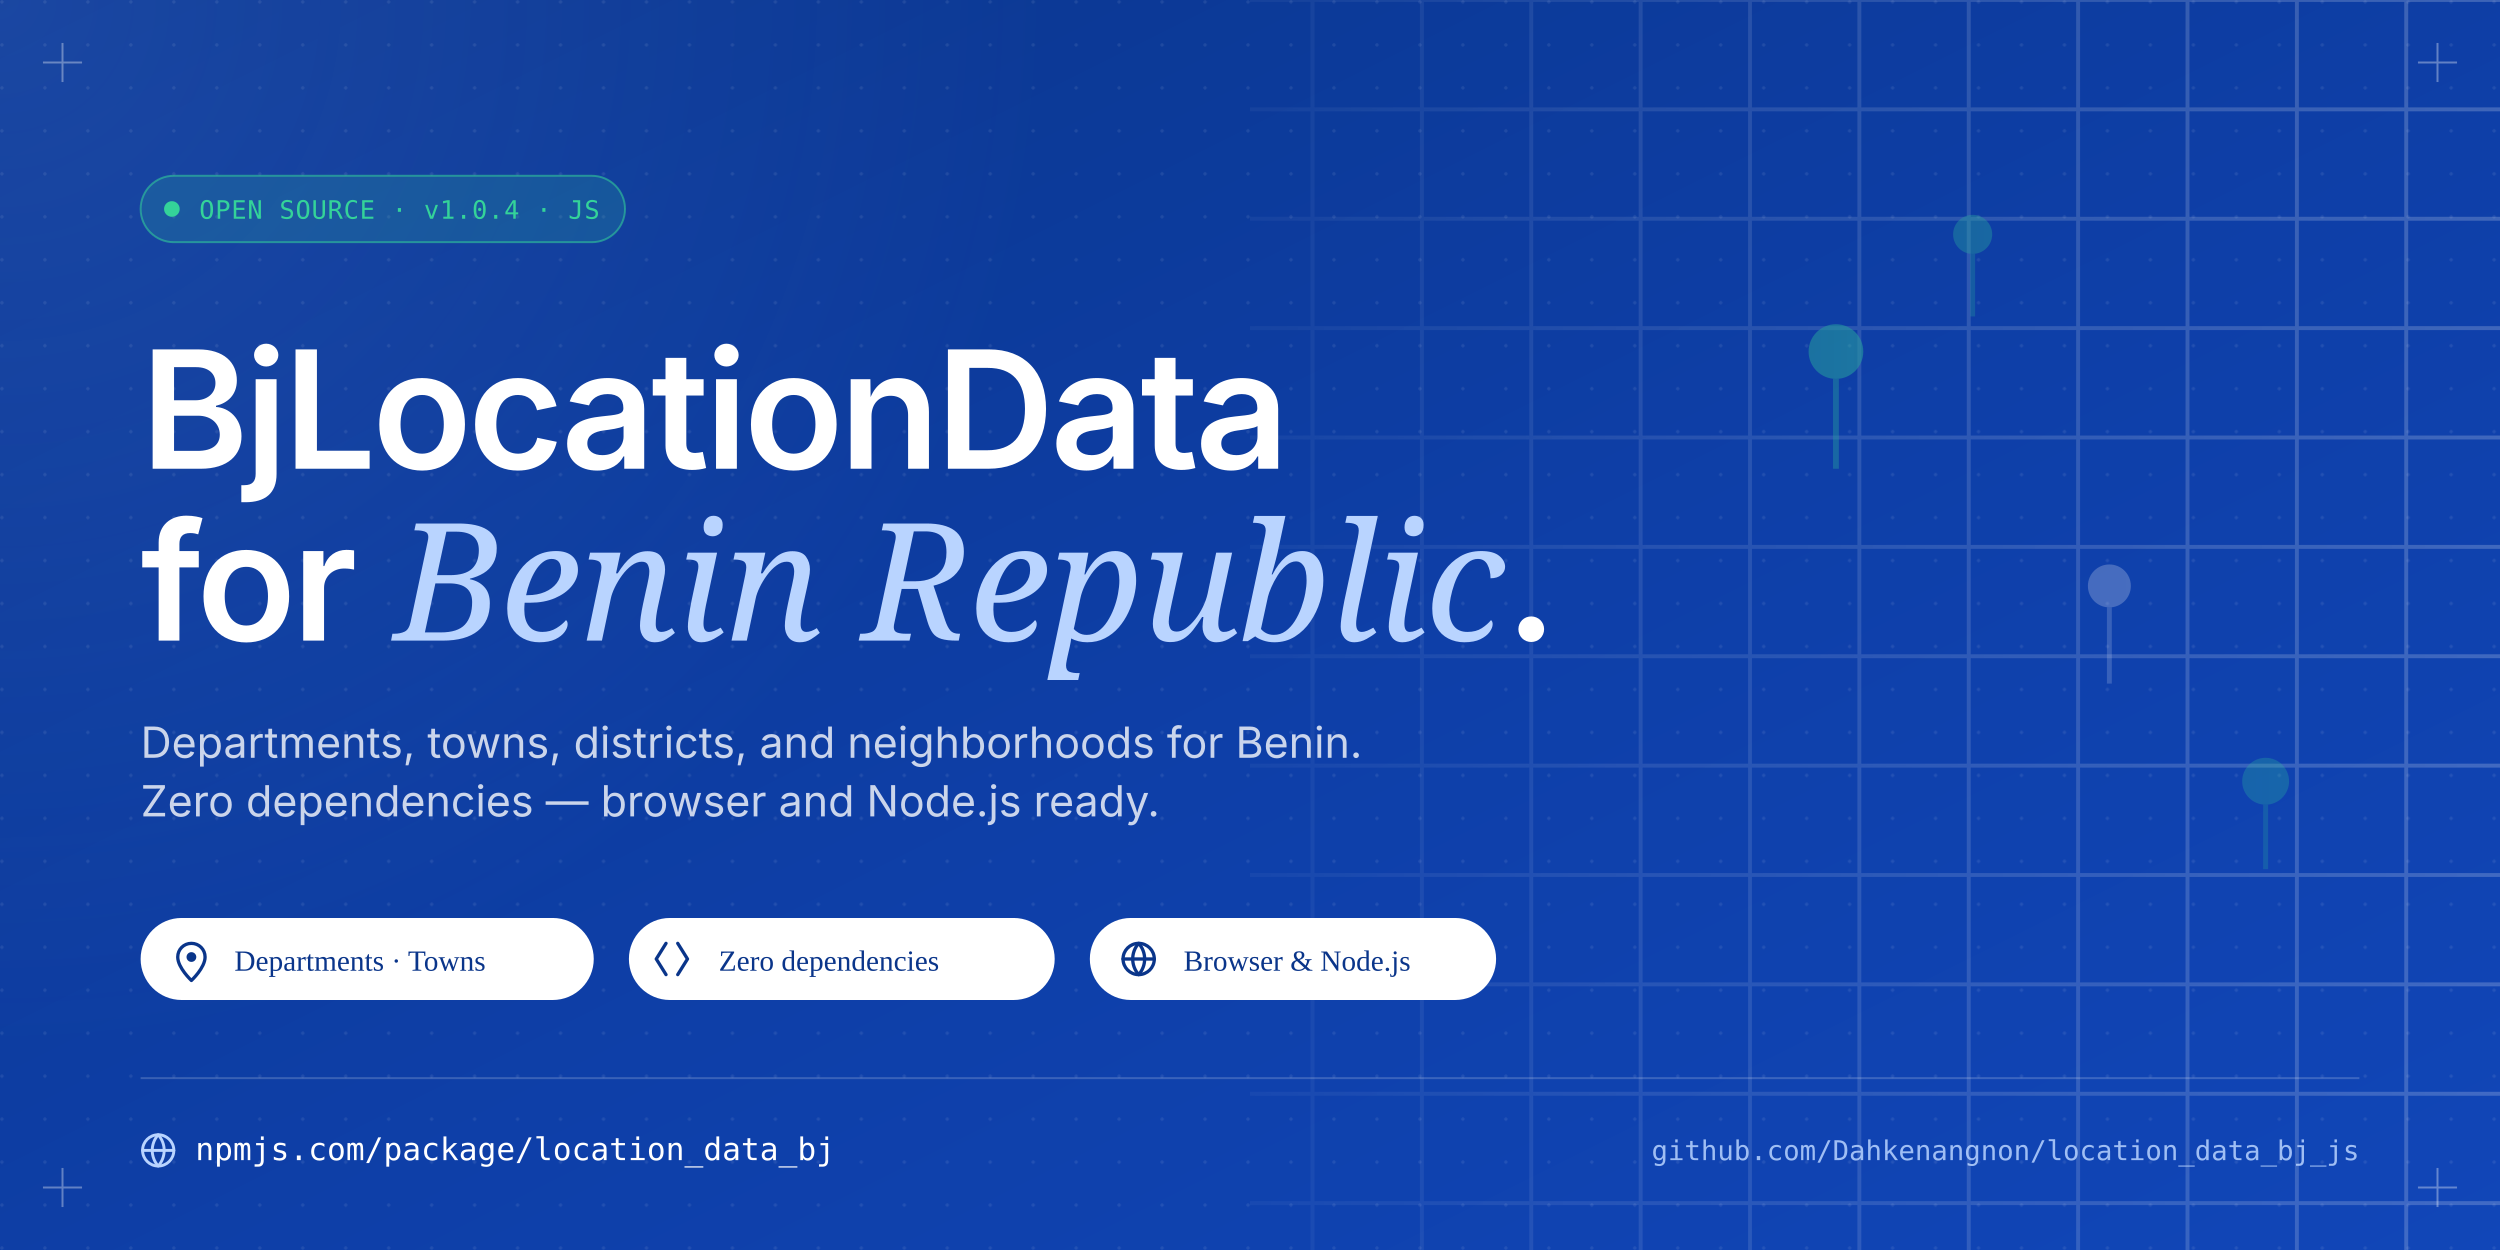
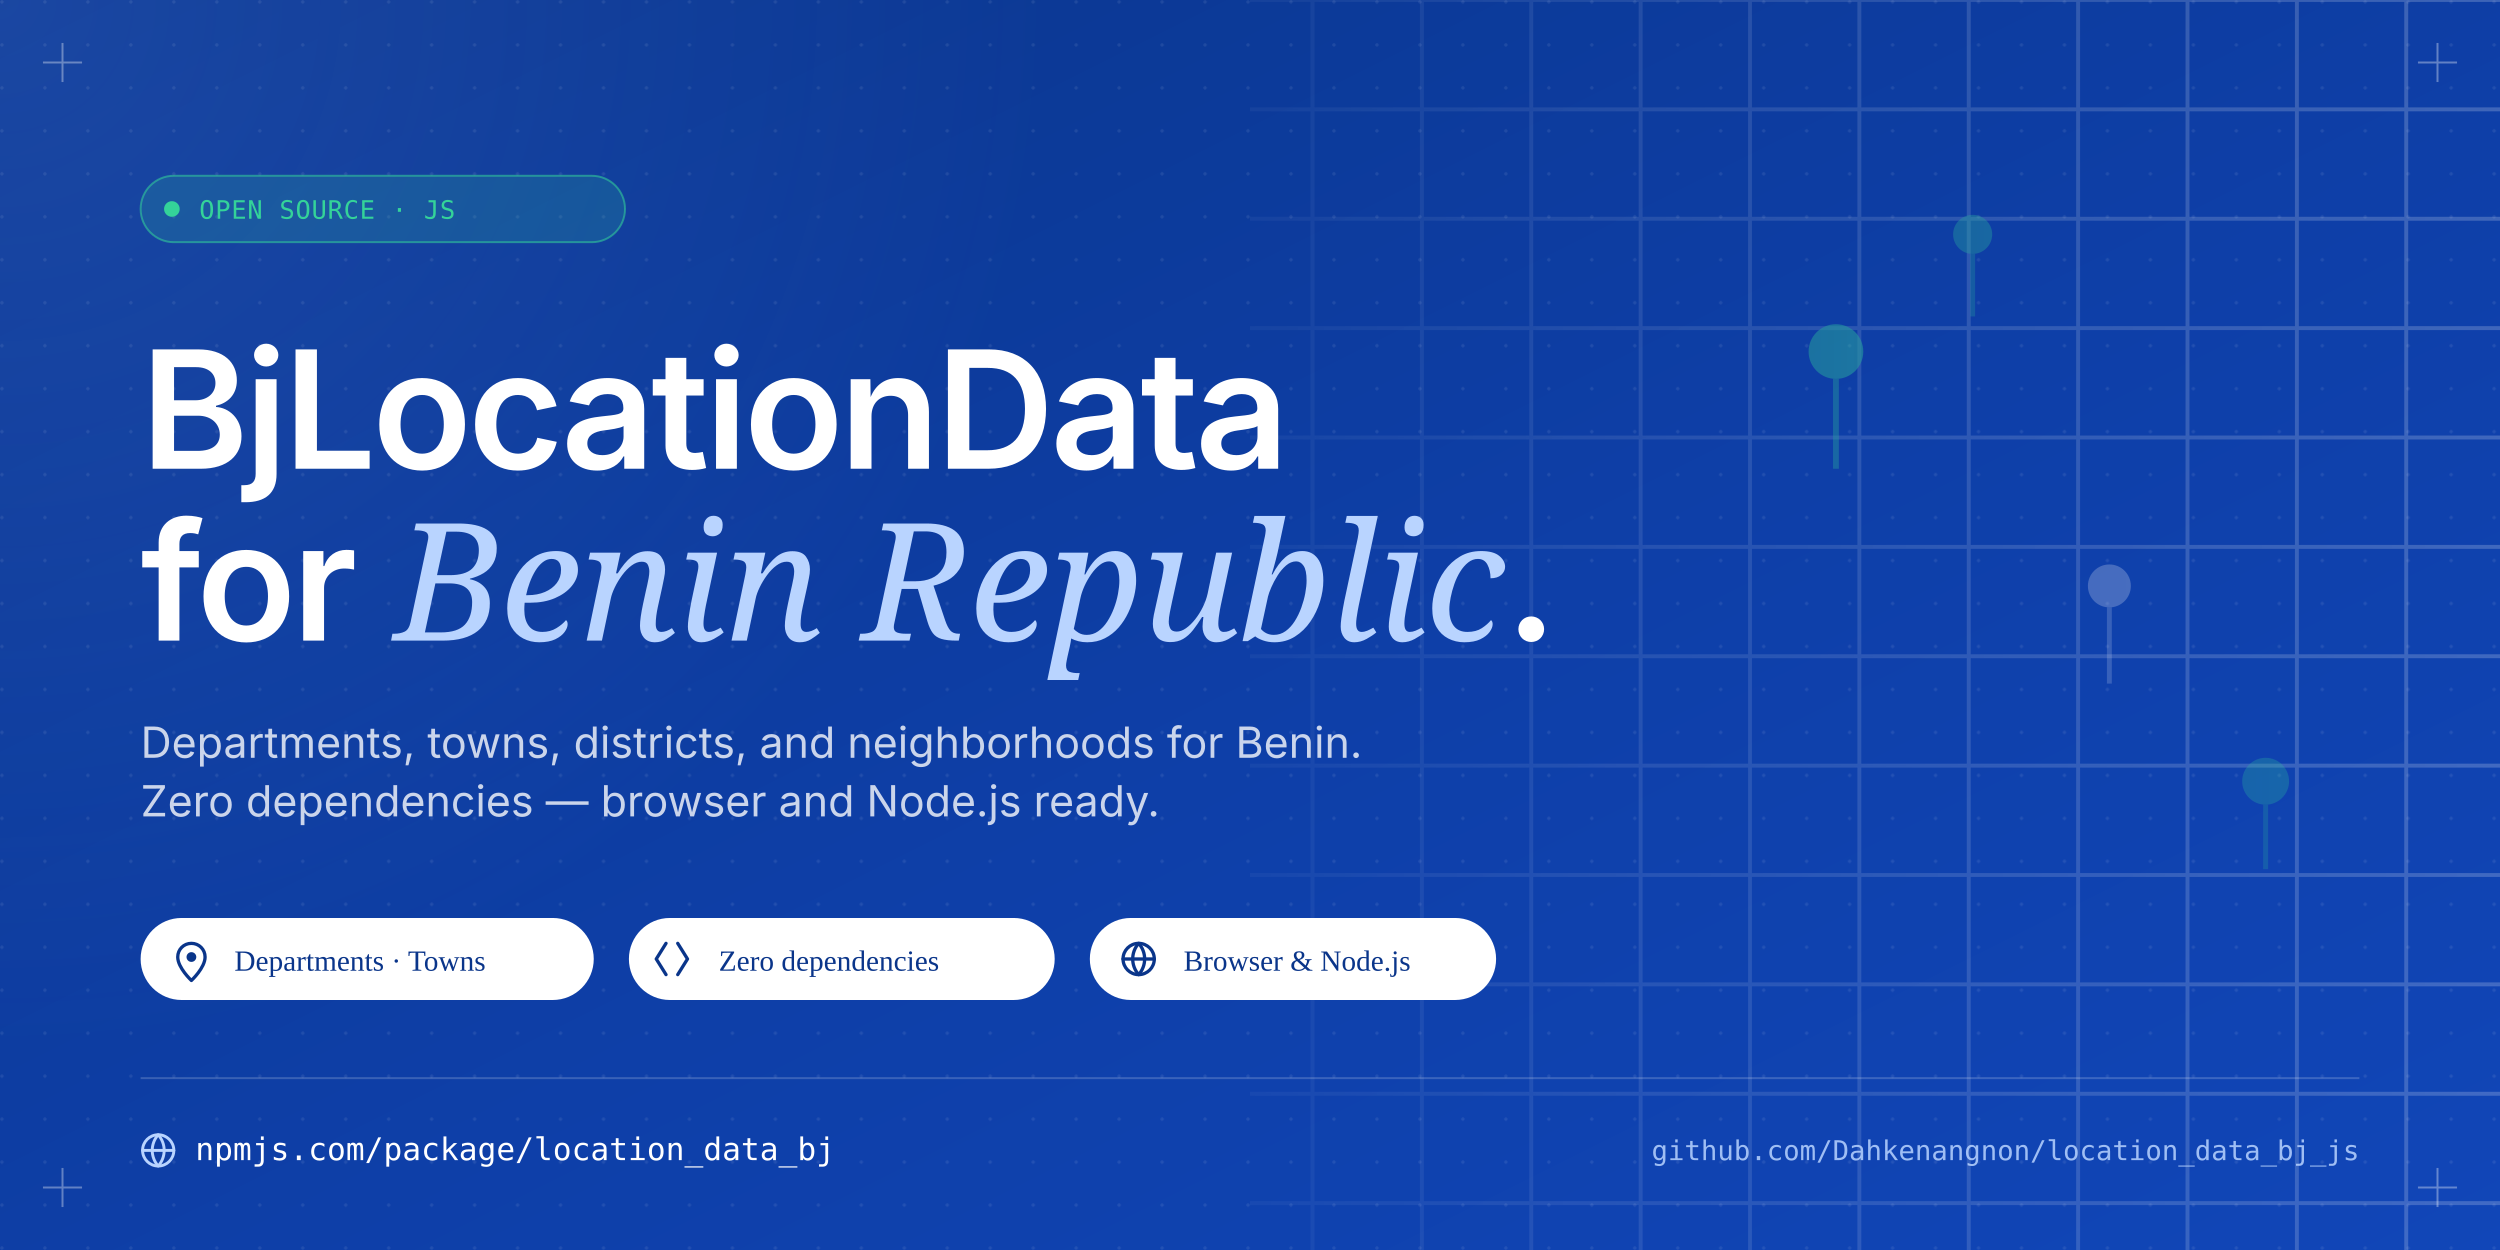
<svg xmlns="http://www.w3.org/2000/svg" viewBox="0 0 1280 640" role="img" aria-label="BjLocationData — location data for Benin Republic">
  <defs>
    <linearGradient id="og-bg" x1="0" y1="0" x2="1" y2="1">
      <stop offset="0%" stop-color="#0a358a" />
      <stop offset="55%" stop-color="#0e3fa8" />
      <stop offset="100%" stop-color="#1146b8" />
    </linearGradient>
    <radialGradient id="og-halo" cx="0" cy="0" r="900" gradientUnits="userSpaceOnUse">
      <stop offset="0%" stop-color="#5b8cff" stop-opacity="0.20" />
      <stop offset="60%" stop-color="#5b8cff" stop-opacity="0" />
    </radialGradient>
    <pattern id="og-dots" x="0" y="0" width="22" height="22" patternUnits="userSpaceOnUse">
      <circle cx="1" cy="1" r="0.9" fill="#ffffff" fill-opacity="0.08" />
    </pattern>
    <pattern id="og-mapgrid" x="0" y="0" width="56" height="56" patternUnits="userSpaceOnUse">
      <rect x="0.5" y="0.5" width="55" height="55" fill="none" stroke="#ffffff" stroke-opacity="0.20" stroke-width="1" />
    </pattern>
    <linearGradient id="og-mapFade" x1="0" y1="0" x2="1" y2="0">
      <stop offset="0%" stop-color="#000000" />
      <stop offset="40%" stop-color="#000000" />
      <stop offset="65%" stop-color="#777777" />
      <stop offset="100%" stop-color="#ffffff" />
    </linearGradient>
    <mask id="og-mapMask">
      <rect width="1280" height="640" fill="url(#og-mapFade)" />
    </mask>
    <style>
      .title    { font-family: ui-sans-serif, system-ui, -apple-system, "Segoe UI", Inter, sans-serif;
                  font-weight: 600; letter-spacing: -0.025em; fill: #ffffff; }
      .title-em { font-family: ui-serif, "New York", "Iowan Old Style", Georgia, serif;
                  font-style: italic; font-weight: 400; letter-spacing: -0.01em; fill: #b9d4ff; }
      .sub      { font-family: ui-sans-serif, system-ui, -apple-system, "Segoe UI", Inter, sans-serif;
                  fill: #ffffff; }
      .desc     { font-family: ui-sans-serif, system-ui, -apple-system, "Segoe UI", Inter, sans-serif;
                  fill: #ffffff; fill-opacity: 0.78; }
      .mono     { font-family: ui-monospace, "SF Mono", Menlo, Consolas, monospace; }
      .pill-bg  { fill: #ffffff; }
      .pill-tx  { fill: #0a358a; font-weight: 500; }
      .marker   { stroke: #ffffff; stroke-opacity: 0.35; stroke-width: 1; fill: none; }
    </style>
  </defs>
  <rect width="1280" height="640" fill="url(#og-bg)" />
  <rect width="1280" height="640" fill="url(#og-halo)" />
  <rect width="1280" height="640" fill="url(#og-dots)" />
  <g mask="url(#og-mapMask)">
    <rect x="640" y="-30" width="700" height="700" fill="url(#og-mapgrid)" />
    <circle cx="940" cy="180" r="14" fill="#34d399" fill-opacity="0.60" />
    <path d="M940 194 L940 240" stroke="#34d399" stroke-opacity="0.45" stroke-width="3" />
    <circle cx="1080" cy="300" r="11" fill="#ffffff" fill-opacity="0.30" />
    <path d="M1080 311 L1080 350" stroke="#ffffff" stroke-opacity="0.22" stroke-width="2.5" />
    <circle cx="1010" cy="120" r="10" fill="#34d399" fill-opacity="0.40" />
    <path d="M1010 130 L1010 162" stroke="#34d399" stroke-opacity="0.30" stroke-width="2.5" />
    <circle cx="1160" cy="400" r="12" fill="#34d399" fill-opacity="0.28" />
    <path d="M1160 412 L1160 445" stroke="#34d399" stroke-opacity="0.22" stroke-width="2.5" />
  </g>
  <g class="marker">
    <path d="M 32 22 L 32 42 M 22 32 L 42 32" />
    <path d="M 1248 22 L 1248 42 M 1238 32 L 1258 32" />
    <path d="M 32 598 L 32 618 M 22 608 L 42 608" />
    <path d="M 1248 598 L 1248 618 M 1238 608 L 1258 608" />
  </g>
  <g transform="translate(72,90)">
    <rect x="0" y="0" width="248" height="34" rx="17" fill="#34d399" fill-opacity="0.16" stroke="#34d399" stroke-opacity="0.55" />
    <circle cx="16" cy="17" r="4" fill="#34d399" />
-     <text x="30" y="22" class="mono" font-size="13" fill="#34d399" letter-spacing="0.03em">OPEN SOURCE · v1.0.4 · JS</text>
+     <text x="30" y="22" class="mono" font-size="13" fill="#34d399" letter-spacing="0.03em">OPEN SOURCE · JS</text>
  </g>
  <text x="72" y="240" class="title" font-size="84">BjLocationData</text>
  <text x="72" y="328" class="title" font-size="84">for <tspan class="title-em">Benin Republic</tspan>.</text>
  <text x="72" y="388" class="desc" font-size="22">
    <tspan x="72" dy="0">Departments, towns, districts, and neighborhoods for Benin.</tspan>
    <tspan x="72" dy="30">Zero dependencies — browser and Node.js ready.</tspan>
  </text>
  <g transform="translate(72,470)">
    <g>
      <rect x="0" y="0" width="232" height="42" rx="21" class="pill-bg" />
      <g transform="translate(16,11)" stroke="#0a358a" stroke-width="1.7" fill="none" stroke-linecap="round" stroke-linejoin="round">
        <path d="M10 2 C6.1 2 3 5.1 3 9 C3 14.5 10 21 10 21 C10 21 17 14.5 17 9 C17 5.1 13.9 2 10 2 Z" />
        <circle cx="10" cy="9" r="2.5" fill="#0a358a" stroke="none" />
      </g>
      <text x="48" y="27" class="pill-tx" font-size="15">Departments · Towns</text>
    </g>
    <g transform="translate(250,0)">
      <rect x="0" y="0" width="218" height="42" rx="21" class="pill-bg" />
      <g transform="translate(14,13)" stroke="#0a358a" stroke-width="1.7" fill="none" stroke-linecap="round" stroke-linejoin="round">
        <path d="M5 0 L0 8 L5 16" />
        <path d="M11 0 L16 8 L11 16" />
      </g>
      <text x="46" y="27" class="pill-tx" font-size="15">Zero dependencies</text>
    </g>
    <g transform="translate(486,0)">
      <rect x="0" y="0" width="208" height="42" rx="21" class="pill-bg" />
      <g transform="translate(16,12)" stroke="#0a358a" stroke-width="1.7" fill="none" stroke-linecap="round" stroke-linejoin="round">
        <circle cx="9" cy="9" r="8" />
        <path d="M1 9 H17 M9 1 a12 12 0 0 1 0 16 a12 12 0 0 1 0 -16" />
      </g>
      <text x="48" y="27" class="pill-tx" font-size="15">Browser &amp; Node.js</text>
    </g>
  </g>
  <line x1="72" y1="552" x2="1208" y2="552" stroke="#ffffff" stroke-opacity="0.18" stroke-width="1" />
  <g transform="translate(72,572)">
    <g transform="translate(0,8)" stroke="#b9d4ff" stroke-width="1.5" fill="none" stroke-linecap="round" stroke-linejoin="round">
      <circle cx="9" cy="9" r="8" />
      <path d="M1 9 H17 M9 1 a12 12 0 0 1 0 16 a12 12 0 0 1 0 -16" />
    </g>
    <text x="28" y="22" class="mono" font-size="16" fill="#ffffff">npmjs.com/package/location_data_bj</text>
  </g>
  <text x="1208" y="594" class="mono" font-size="14" fill="#b9d4ff" text-anchor="end" fill-opacity="0.85">
    github.com/Dahkenangnon/location_data_bj_js
  </text>
</svg>
